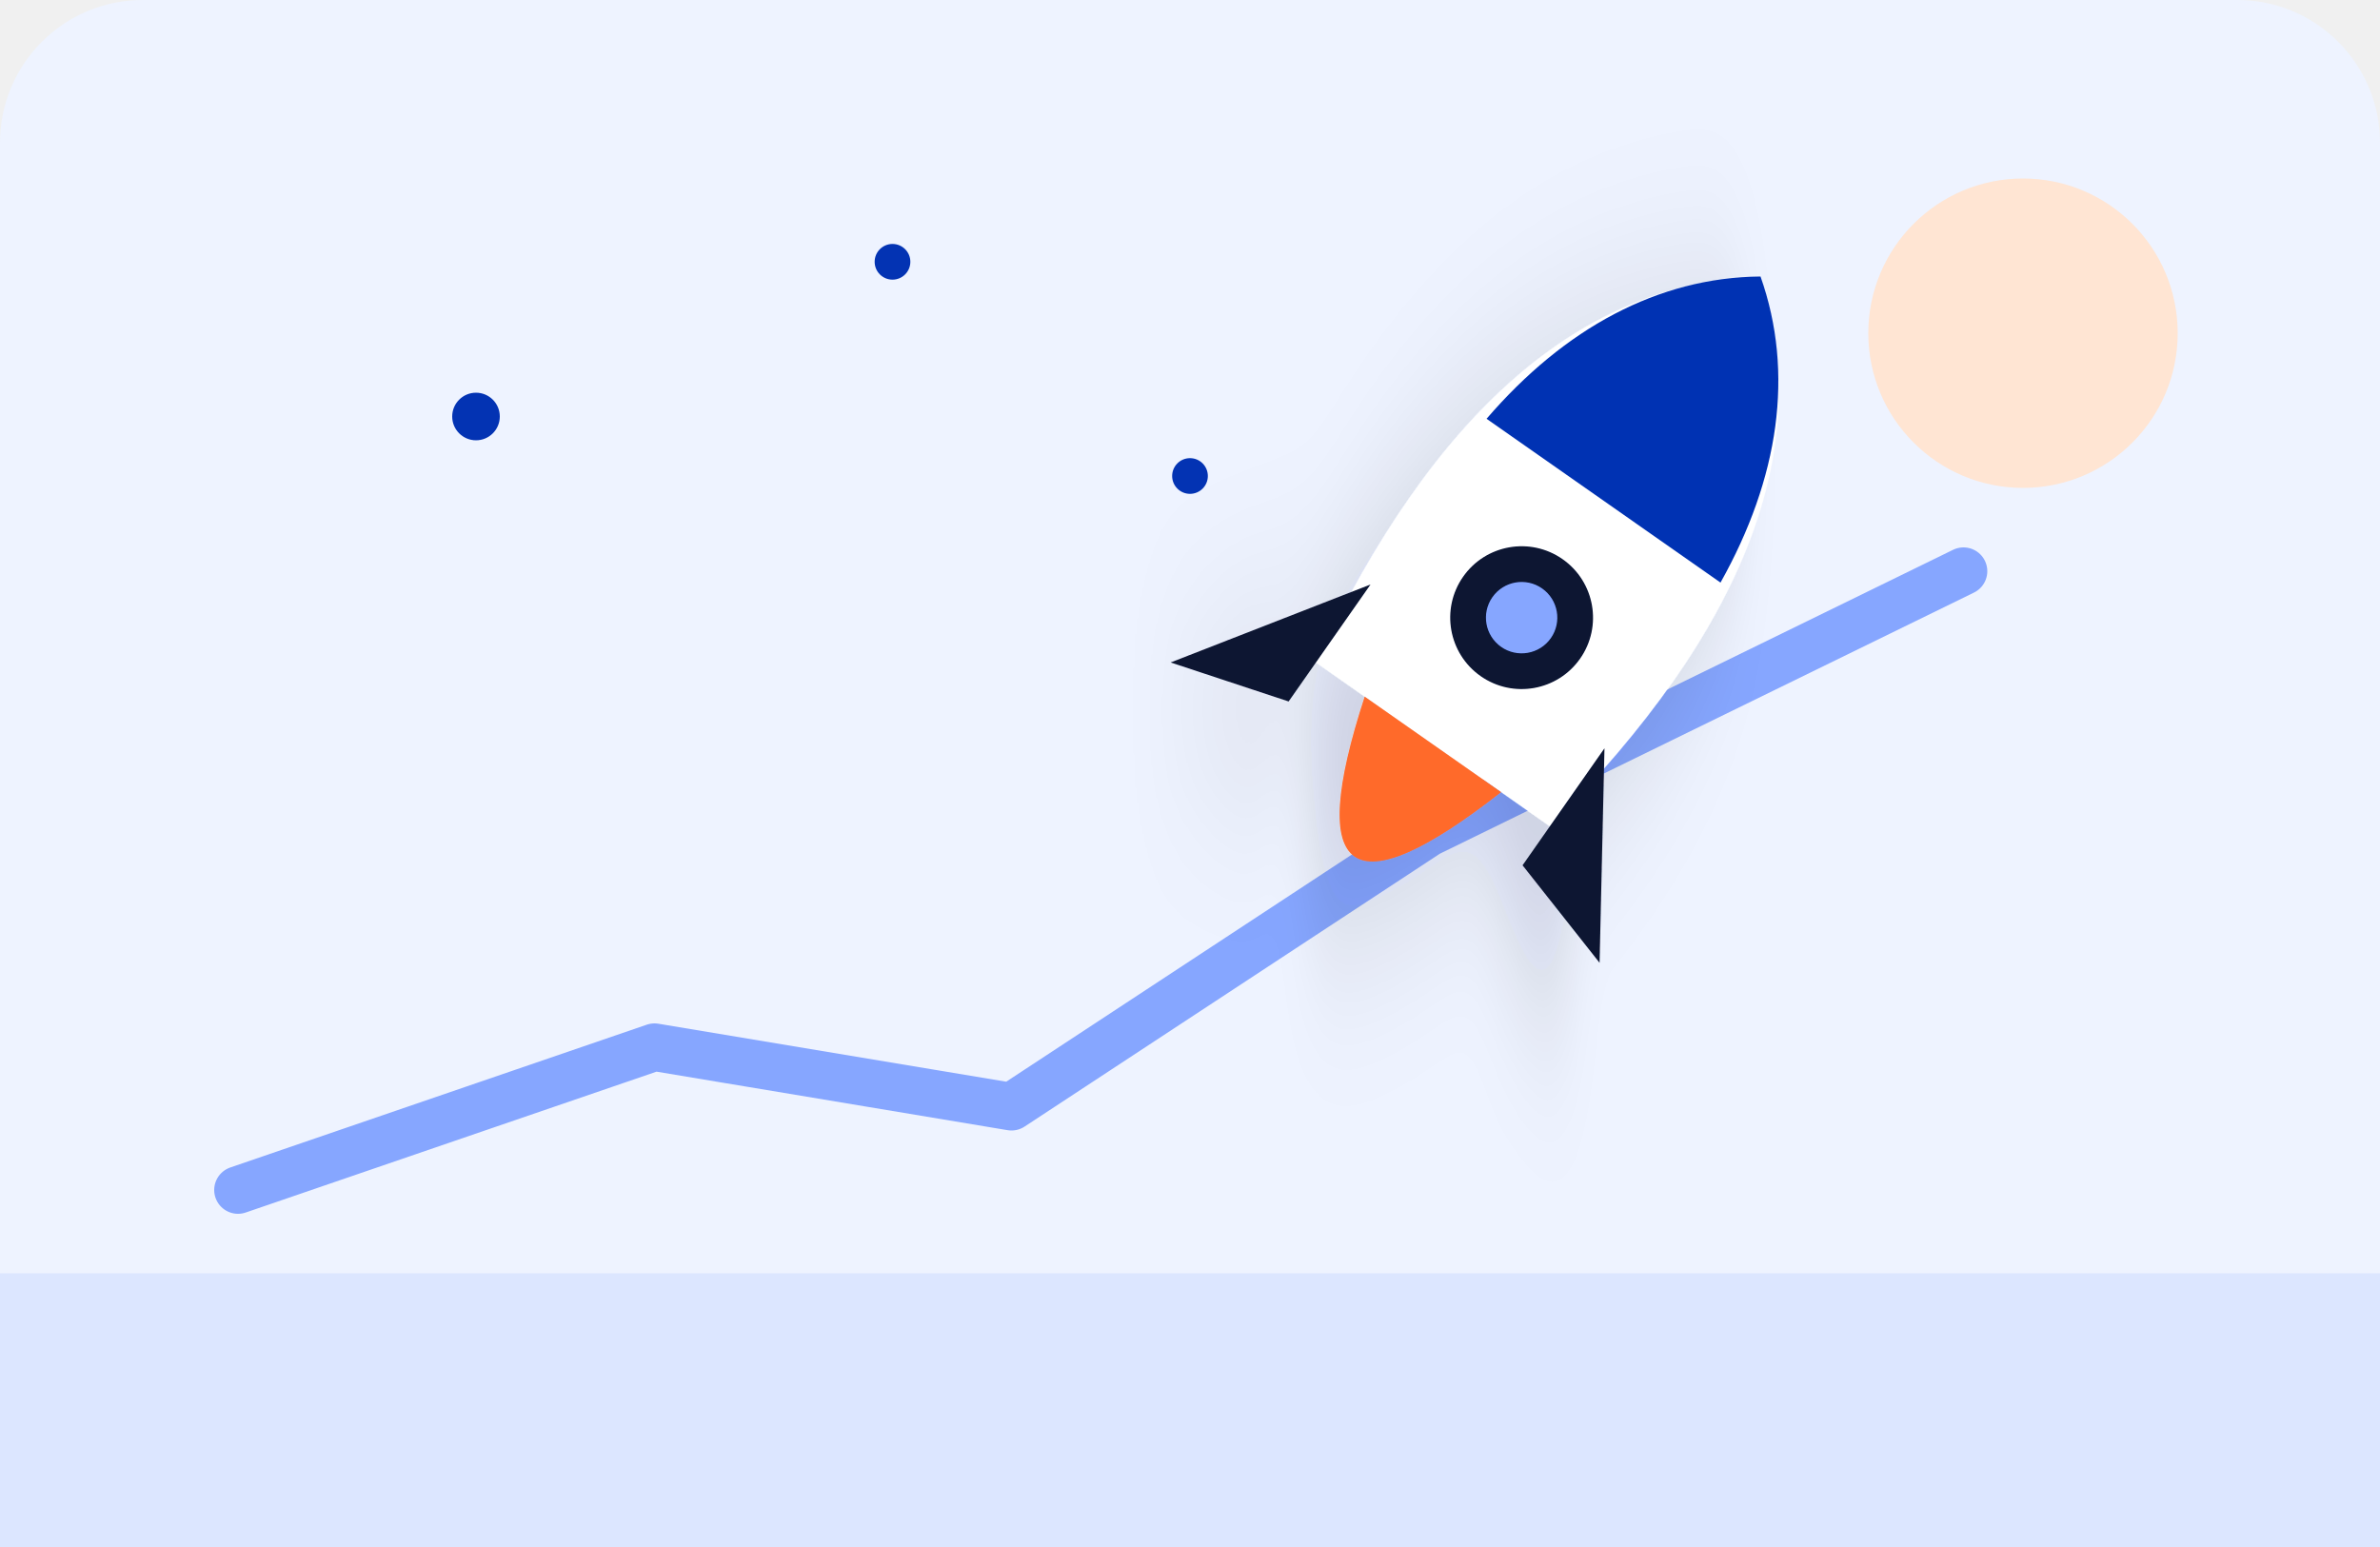
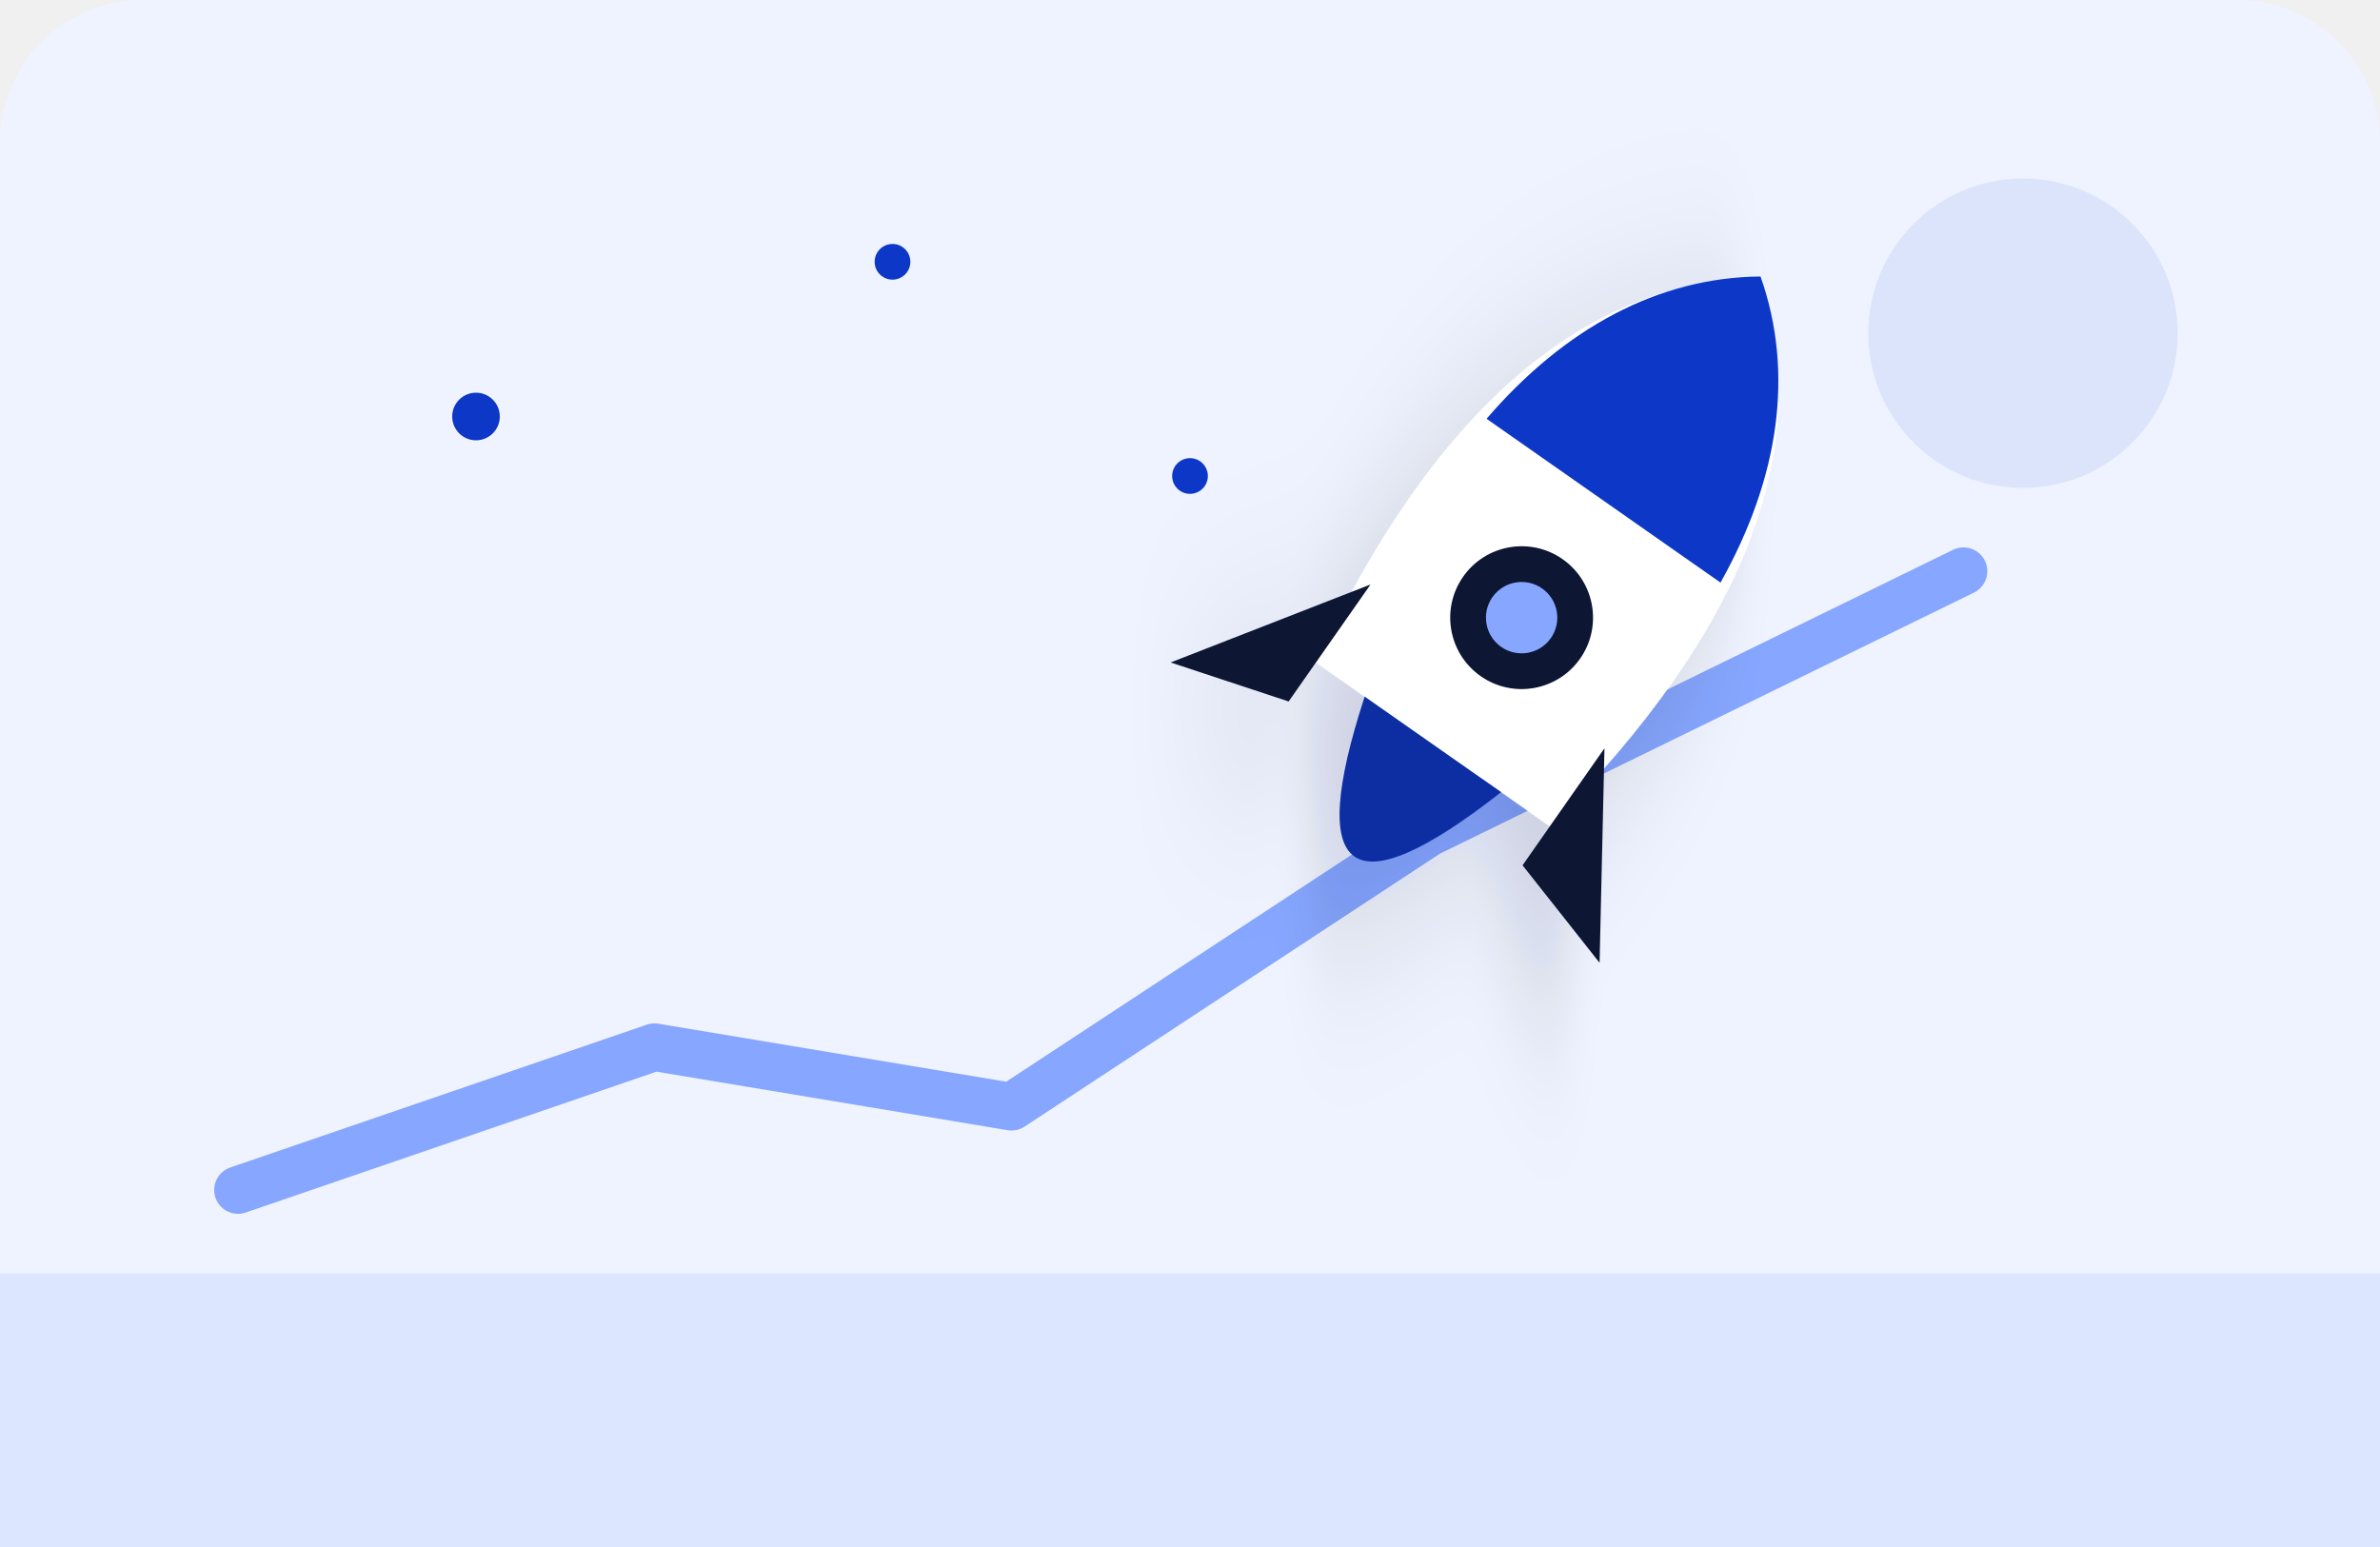
<svg xmlns="http://www.w3.org/2000/svg" viewBox="0 0 400 260" role="img" aria-labelledby="t">
  <defs>
    <filter id="s" x="-50%" y="-50%" width="200%" height="220%">
      <feDropShadow dx="0" dy="10" stdDeviation="12" flood-color="#071233" flood-opacity="0.14" />
    </filter>
  </defs>
  <rect width="400" height="260" rx="24" fill="#EEF3FF" />
-   <circle cx="340" cy="56" r="26" fill="#FFE5D3" />
+   <circle cx="340" cy="56" r="26" fill="#DCE4FB" />
  <rect x="0" y="214" width="400" height="46" fill="#DCE6FF" />
  <polyline points="40,200 110,176 170,186 240,140 330,96" fill="none" stroke="#86A6FF" stroke-width="8" stroke-linecap="round" stroke-linejoin="round" />
  <g transform="translate(250 112) rotate(35)" filter="url(#s)">
    <path d="M0-80c24 18 32 50 24 96H-24c-8-46 0-78 24-96z" fill="#fff" />
-     <path d="M0-80c14 10 22 26 24 46H-24c2-20 10-36 24-46z" fill="#0333B3" />
+     <path d="M0-80c14 10 22 26 24 46H-24c2-20 10-36 24-46z" fill="#0C37C7" />
    <circle cy="-10" r="12" fill="#071233" />
    <circle cy="-10" r="6" fill="#86A6FF" />
    <path d="M-24 0l-20 30 20-6zM24 0l20 30-20-6z" fill="#071233" />
-     <path d="M-14 16q14 46 28 0z" fill="#FF6B2C" />
+     <path d="M-14 16q14 46 28 0z" fill="#0A2DA3" />
  </g>
-   <g fill="#0333B3">
+   <g fill="#0C37C7">
    <circle cx="80" cy="70" r="4" />
    <circle cx="150" cy="44" r="3" />
    <circle cx="200" cy="80" r="3" />
  </g>
</svg>
